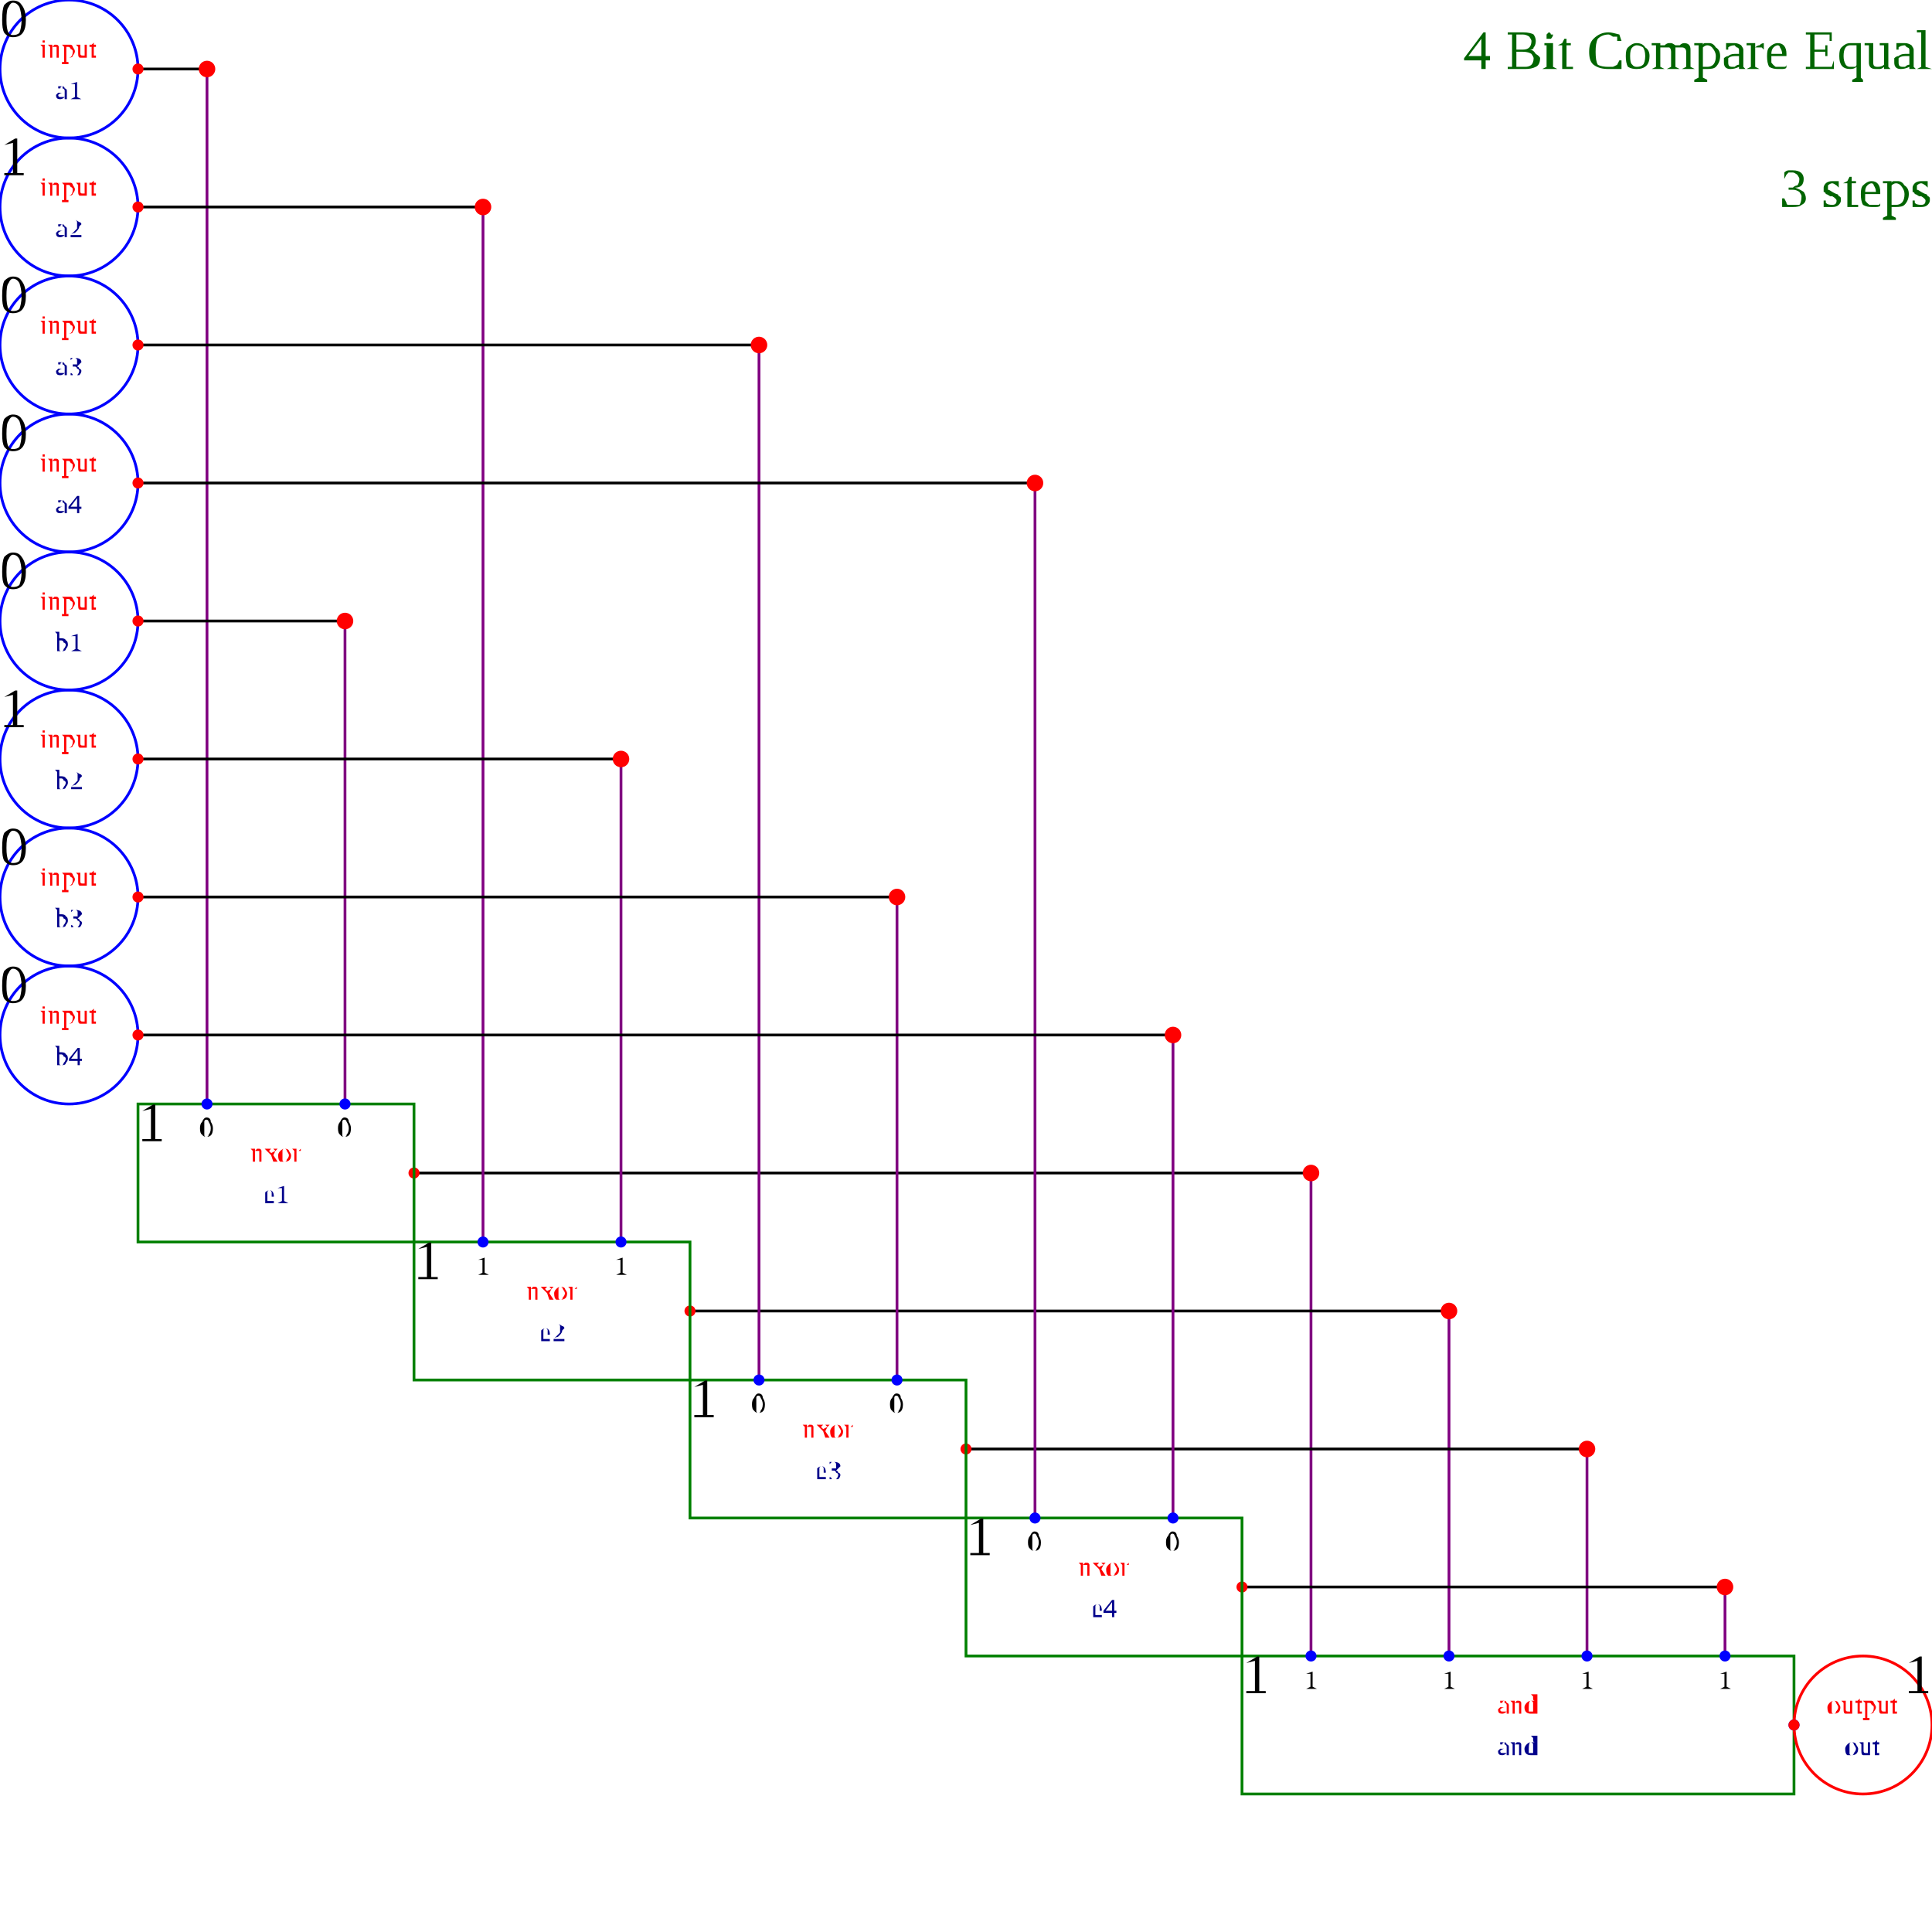
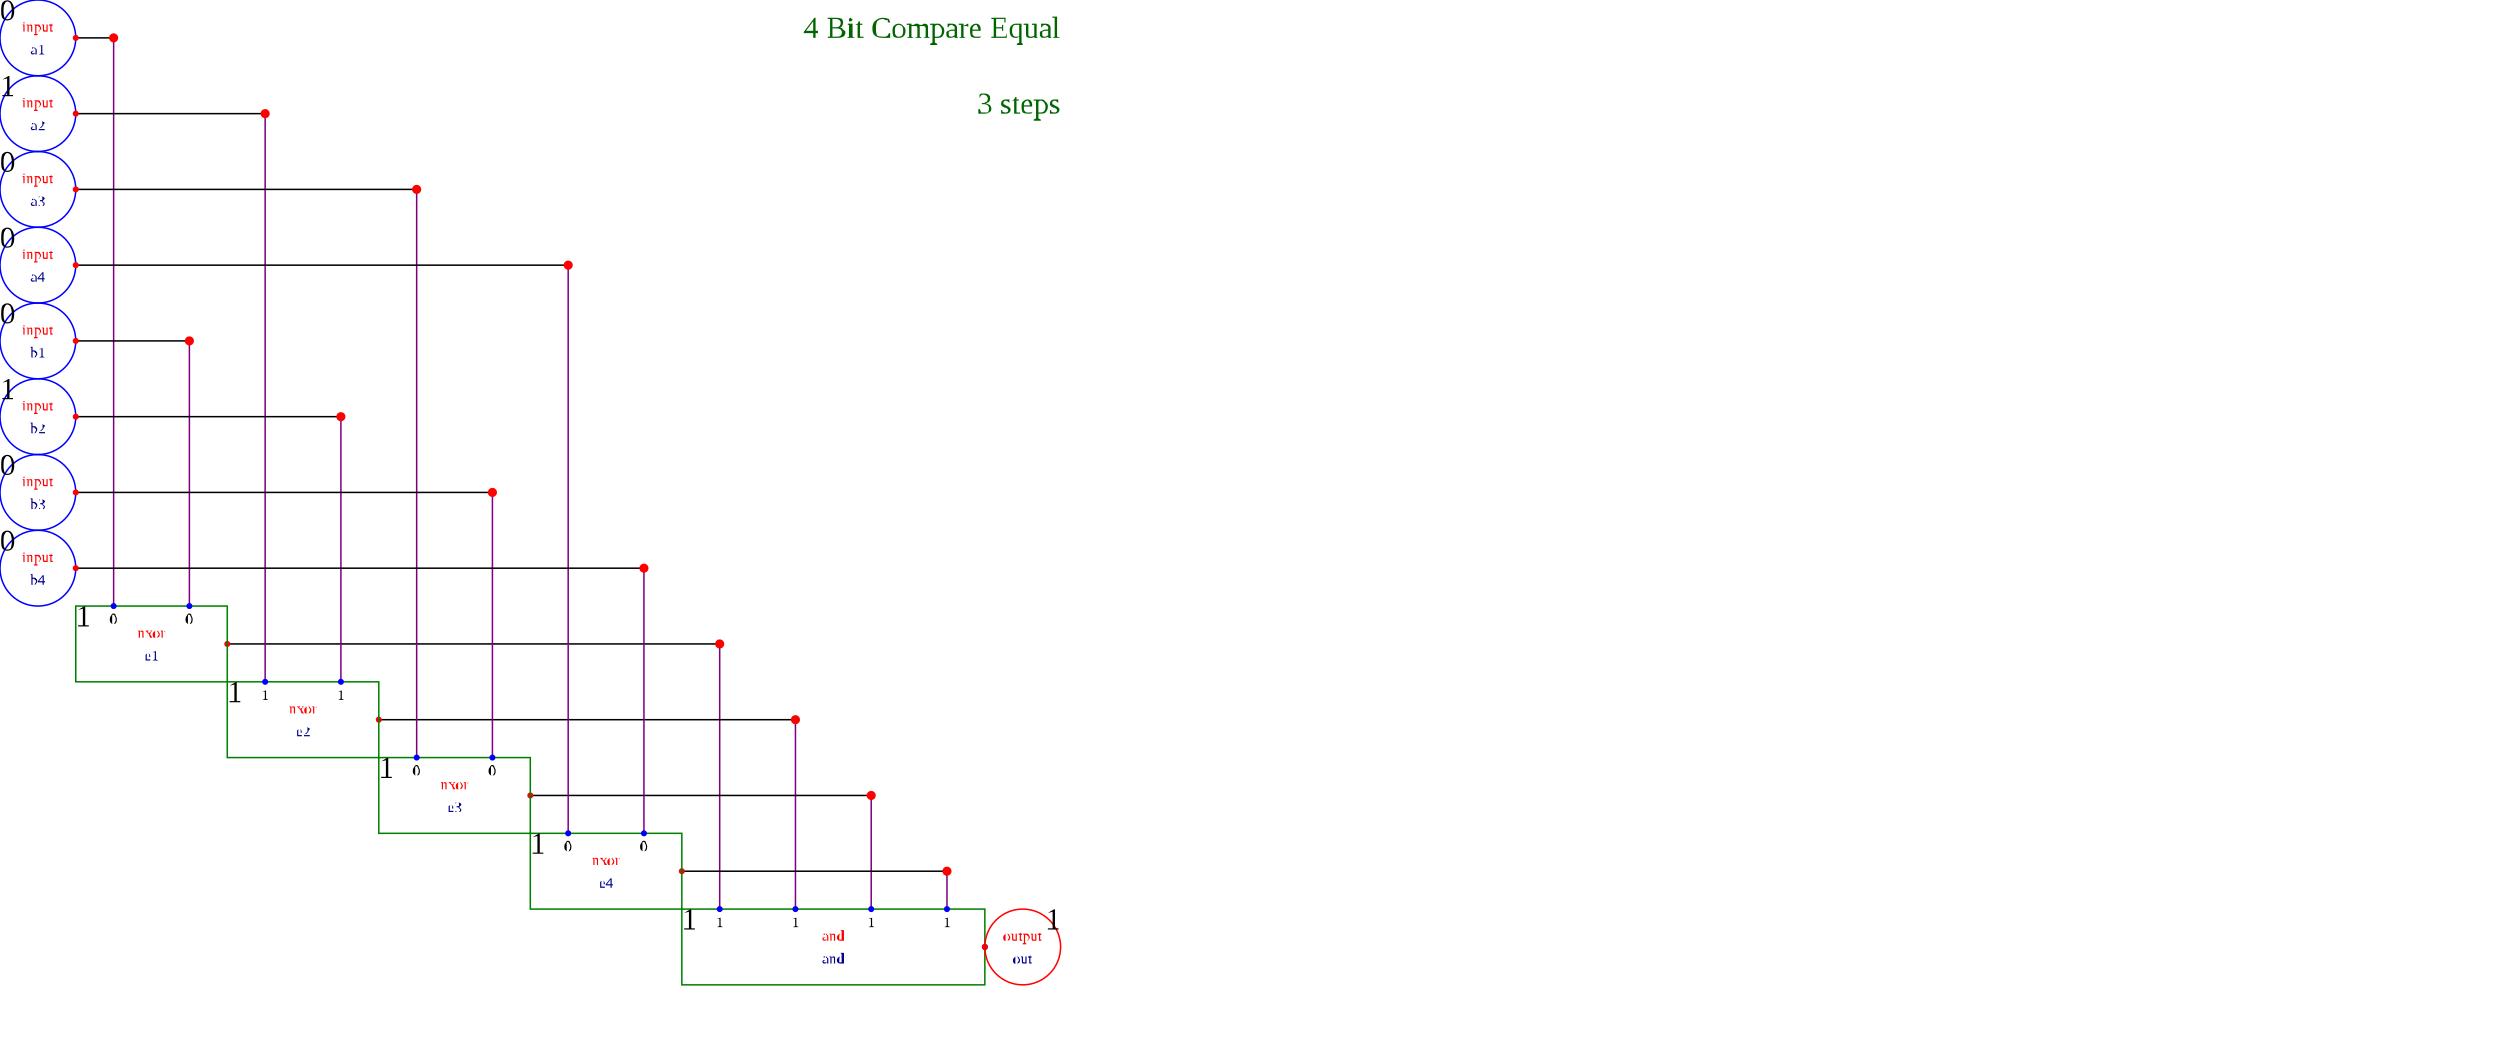
- <svg xmlns="http://www.w3.org/2000/svg" height="100%" viewBox="0 0 14 14" width="100%">
+ <svg xmlns="http://www.w3.org/2000/svg" height="100%" viewBox="0 0 33 14" width="100%">
  <text fill="darkGreen" font-size="0.4" stroke-width="0.04" text-anchor="end" x="14" y="0.5">4 Bit Compare Equal</text>
  <text fill="darkGreen" font-size="0.4" stroke-width="0.04" text-anchor="end" x="14" y="1.5">3 steps</text>
  <circle cx="0.5" cy="0.5" fill="transparent" font-size="0.2" r="0.5" stroke="blue" stroke-width="0.02" />
  <text dominant-baseline="hanging" fill="black" font-size="0.4" stroke-width="0.04" text-anchor="start" x="0" y="0">0</text>
  <text dominant-baseline="auto" fill="red" font-size="0.2" stroke-width="0.02" text-anchor="middle" x="0.5" y="0.417">input</text>
  <text dominant-baseline="hanging" fill="darkblue" font-size="0.2" stroke-width="0.02" text-anchor="middle" x="0.5" y="0.583">a1</text>
  <circle cx="0.5" cy="1.5" fill="transparent" font-size="0.2" r="0.5" stroke="blue" stroke-width="0.02" />
  <text dominant-baseline="hanging" fill="black" font-size="0.4" stroke-width="0.04" text-anchor="start" x="0" y="1">1</text>
  <text dominant-baseline="auto" fill="red" font-size="0.2" stroke-width="0.02" text-anchor="middle" x="0.5" y="1.417">input</text>
  <text dominant-baseline="hanging" fill="darkblue" font-size="0.2" stroke-width="0.02" text-anchor="middle" x="0.5" y="1.583">a2</text>
  <circle cx="0.5" cy="2.5" fill="transparent" font-size="0.2" r="0.5" stroke="blue" stroke-width="0.02" />
  <text dominant-baseline="hanging" fill="black" font-size="0.4" stroke-width="0.04" text-anchor="start" x="0" y="2">0</text>
  <text dominant-baseline="auto" fill="red" font-size="0.2" stroke-width="0.02" text-anchor="middle" x="0.5" y="2.417">input</text>
  <text dominant-baseline="hanging" fill="darkblue" font-size="0.2" stroke-width="0.02" text-anchor="middle" x="0.5" y="2.583">a3</text>
  <circle cx="0.5" cy="3.5" fill="transparent" font-size="0.2" r="0.5" stroke="blue" stroke-width="0.02" />
  <text dominant-baseline="hanging" fill="black" font-size="0.4" stroke-width="0.04" text-anchor="start" x="0" y="3">0</text>
  <text dominant-baseline="auto" fill="red" font-size="0.2" stroke-width="0.02" text-anchor="middle" x="0.5" y="3.417">input</text>
  <text dominant-baseline="hanging" fill="darkblue" font-size="0.2" stroke-width="0.02" text-anchor="middle" x="0.5" y="3.583">a4</text>
  <rect fill="transparent" font-size="0.2" height="1" stroke="green" stroke-width="0.02" width="4" x="9" y="12" />
  <text dominant-baseline="hanging" fill="black" font-size="0.4" stroke-width="0.04" text-anchor="start" x="9" y="12">1</text>
  <text dominant-baseline="auto" fill="red" font-size="0.2" stroke-width="0.02" text-anchor="middle" x="11" y="12.417">and</text>
  <text dominant-baseline="hanging" fill="darkblue" font-size="0.2" stroke-width="0.02" text-anchor="middle" x="11" y="12.583">and</text>
  <line font-size="0.2" stroke="black" stroke-width="0.02" x1="3" x2="9.5" y1="8.5" y2="8.5" />
  <line font-size="0.2" stroke="purple" stroke-width="0.02" x1="9.5" x2="9.5" y1="8.5" y2="12" />
  <circle cx="9.5" cy="8.5" fill="red" font-size="0.2" r="0.06" stroke-width="0.02" />
  <circle cx="9.5" cy="12" fill="blue" font-size="0.2" r="0.04" stroke-width="0.02" />
  <circle cx="3" cy="8.5" fill="red" font-size="0.2" r="0.04" stroke-width="0.02" />
  <text dominant-baseline="hanging" fill="black" font-size="0.2" stroke-width="0.02" text-anchor="middle" x="9.5" y="12.1">1</text>
  <line font-size="0.2" stroke="black" stroke-width="0.02" x1="5" x2="10.5" y1="9.5" y2="9.5" />
  <line font-size="0.2" stroke="purple" stroke-width="0.02" x1="10.5" x2="10.5" y1="9.5" y2="12" />
  <circle cx="10.5" cy="9.5" fill="red" font-size="0.2" r="0.06" stroke-width="0.02" />
  <circle cx="10.5" cy="12" fill="blue" font-size="0.2" r="0.04" stroke-width="0.02" />
  <circle cx="5" cy="9.5" fill="red" font-size="0.2" r="0.04" stroke-width="0.02" />
  <text dominant-baseline="hanging" fill="black" font-size="0.2" stroke-width="0.02" text-anchor="middle" x="10.5" y="12.1">1</text>
  <line font-size="0.2" stroke="black" stroke-width="0.02" x1="7" x2="11.5" y1="10.5" y2="10.5" />
  <line font-size="0.2" stroke="purple" stroke-width="0.02" x1="11.5" x2="11.5" y1="10.5" y2="12" />
  <circle cx="11.5" cy="10.5" fill="red" font-size="0.2" r="0.06" stroke-width="0.02" />
  <circle cx="11.5" cy="12" fill="blue" font-size="0.2" r="0.04" stroke-width="0.02" />
  <circle cx="7" cy="10.5" fill="red" font-size="0.2" r="0.04" stroke-width="0.02" />
  <text dominant-baseline="hanging" fill="black" font-size="0.2" stroke-width="0.02" text-anchor="middle" x="11.5" y="12.1">1</text>
  <line font-size="0.2" stroke="black" stroke-width="0.02" x1="9" x2="12.5" y1="11.5" y2="11.5" />
  <line font-size="0.2" stroke="purple" stroke-width="0.02" x1="12.5" x2="12.5" y1="11.5" y2="12" />
  <circle cx="12.5" cy="11.5" fill="red" font-size="0.2" r="0.06" stroke-width="0.02" />
  <circle cx="12.5" cy="12" fill="blue" font-size="0.2" r="0.04" stroke-width="0.02" />
  <circle cx="9" cy="11.5" fill="red" font-size="0.2" r="0.04" stroke-width="0.02" />
  <text dominant-baseline="hanging" fill="black" font-size="0.2" stroke-width="0.02" text-anchor="middle" x="12.5" y="12.1">1</text>
  <circle cx="0.5" cy="4.5" fill="transparent" font-size="0.2" r="0.5" stroke="blue" stroke-width="0.02" />
  <text dominant-baseline="hanging" fill="black" font-size="0.4" stroke-width="0.04" text-anchor="start" x="0" y="4">0</text>
  <text dominant-baseline="auto" fill="red" font-size="0.2" stroke-width="0.02" text-anchor="middle" x="0.5" y="4.417">input</text>
  <text dominant-baseline="hanging" fill="darkblue" font-size="0.2" stroke-width="0.02" text-anchor="middle" x="0.5" y="4.583">b1</text>
  <circle cx="0.5" cy="5.5" fill="transparent" font-size="0.2" r="0.5" stroke="blue" stroke-width="0.02" />
  <text dominant-baseline="hanging" fill="black" font-size="0.4" stroke-width="0.04" text-anchor="start" x="0" y="5">1</text>
  <text dominant-baseline="auto" fill="red" font-size="0.2" stroke-width="0.02" text-anchor="middle" x="0.5" y="5.417">input</text>
  <text dominant-baseline="hanging" fill="darkblue" font-size="0.2" stroke-width="0.02" text-anchor="middle" x="0.5" y="5.583">b2</text>
  <circle cx="0.5" cy="6.5" fill="transparent" font-size="0.2" r="0.5" stroke="blue" stroke-width="0.02" />
  <text dominant-baseline="hanging" fill="black" font-size="0.4" stroke-width="0.04" text-anchor="start" x="0" y="6">0</text>
  <text dominant-baseline="auto" fill="red" font-size="0.2" stroke-width="0.02" text-anchor="middle" x="0.5" y="6.417">input</text>
  <text dominant-baseline="hanging" fill="darkblue" font-size="0.2" stroke-width="0.02" text-anchor="middle" x="0.5" y="6.583">b3</text>
  <circle cx="0.5" cy="7.5" fill="transparent" font-size="0.2" r="0.5" stroke="blue" stroke-width="0.02" />
  <text dominant-baseline="hanging" fill="black" font-size="0.4" stroke-width="0.04" text-anchor="start" x="0" y="7">0</text>
  <text dominant-baseline="auto" fill="red" font-size="0.2" stroke-width="0.02" text-anchor="middle" x="0.5" y="7.417">input</text>
  <text dominant-baseline="hanging" fill="darkblue" font-size="0.2" stroke-width="0.02" text-anchor="middle" x="0.5" y="7.583">b4</text>
  <rect fill="transparent" font-size="0.2" height="1" stroke="green" stroke-width="0.02" width="2" x="1" y="8" />
  <text dominant-baseline="hanging" fill="black" font-size="0.4" stroke-width="0.04" text-anchor="start" x="1" y="8">1</text>
  <text dominant-baseline="auto" fill="red" font-size="0.2" stroke-width="0.02" text-anchor="middle" x="2" y="8.417">nxor</text>
  <text dominant-baseline="hanging" fill="darkblue" font-size="0.2" stroke-width="0.02" text-anchor="middle" x="2" y="8.583">e1</text>
  <line font-size="0.2" stroke="black" stroke-width="0.02" x1="1" x2="1.5" y1="0.5" y2="0.5" />
  <line font-size="0.2" stroke="purple" stroke-width="0.02" x1="1.5" x2="1.5" y1="0.5" y2="8" />
  <circle cx="1.5" cy="0.5" fill="red" font-size="0.2" r="0.06" stroke-width="0.02" />
  <circle cx="1.5" cy="8" fill="blue" font-size="0.2" r="0.04" stroke-width="0.02" />
  <circle cx="1" cy="0.5" fill="red" font-size="0.2" r="0.04" stroke-width="0.02" />
  <text dominant-baseline="hanging" fill="black" font-size="0.2" stroke-width="0.02" text-anchor="middle" x="1.5" y="8.1">0</text>
  <line font-size="0.2" stroke="black" stroke-width="0.02" x1="1" x2="2.5" y1="4.5" y2="4.5" />
  <line font-size="0.2" stroke="purple" stroke-width="0.02" x1="2.5" x2="2.5" y1="4.5" y2="8" />
  <circle cx="2.5" cy="4.5" fill="red" font-size="0.2" r="0.06" stroke-width="0.02" />
  <circle cx="2.5" cy="8" fill="blue" font-size="0.2" r="0.04" stroke-width="0.02" />
  <circle cx="1" cy="4.5" fill="red" font-size="0.2" r="0.04" stroke-width="0.02" />
  <text dominant-baseline="hanging" fill="black" font-size="0.2" stroke-width="0.02" text-anchor="middle" x="2.5" y="8.1">0</text>
  <rect fill="transparent" font-size="0.2" height="1" stroke="green" stroke-width="0.02" width="2" x="3" y="9" />
  <text dominant-baseline="hanging" fill="black" font-size="0.4" stroke-width="0.04" text-anchor="start" x="3" y="9">1</text>
  <text dominant-baseline="auto" fill="red" font-size="0.2" stroke-width="0.02" text-anchor="middle" x="4" y="9.417">nxor</text>
  <text dominant-baseline="hanging" fill="darkblue" font-size="0.2" stroke-width="0.02" text-anchor="middle" x="4" y="9.583">e2</text>
  <line font-size="0.2" stroke="black" stroke-width="0.02" x1="1" x2="3.5" y1="1.5" y2="1.5" />
  <line font-size="0.2" stroke="purple" stroke-width="0.02" x1="3.5" x2="3.5" y1="1.5" y2="9" />
  <circle cx="3.5" cy="1.5" fill="red" font-size="0.2" r="0.06" stroke-width="0.02" />
  <circle cx="3.5" cy="9" fill="blue" font-size="0.2" r="0.04" stroke-width="0.02" />
  <circle cx="1" cy="1.5" fill="red" font-size="0.2" r="0.04" stroke-width="0.02" />
  <text dominant-baseline="hanging" fill="black" font-size="0.2" stroke-width="0.02" text-anchor="middle" x="3.5" y="9.1">1</text>
  <line font-size="0.2" stroke="black" stroke-width="0.02" x1="1" x2="4.5" y1="5.5" y2="5.5" />
  <line font-size="0.2" stroke="purple" stroke-width="0.02" x1="4.5" x2="4.5" y1="5.5" y2="9" />
  <circle cx="4.5" cy="5.5" fill="red" font-size="0.2" r="0.06" stroke-width="0.02" />
  <circle cx="4.5" cy="9" fill="blue" font-size="0.2" r="0.04" stroke-width="0.02" />
  <circle cx="1" cy="5.5" fill="red" font-size="0.2" r="0.04" stroke-width="0.02" />
  <text dominant-baseline="hanging" fill="black" font-size="0.2" stroke-width="0.02" text-anchor="middle" x="4.5" y="9.1">1</text>
  <rect fill="transparent" font-size="0.2" height="1" stroke="green" stroke-width="0.02" width="2" x="5" y="10" />
  <text dominant-baseline="hanging" fill="black" font-size="0.4" stroke-width="0.04" text-anchor="start" x="5" y="10">1</text>
  <text dominant-baseline="auto" fill="red" font-size="0.2" stroke-width="0.02" text-anchor="middle" x="6" y="10.417">nxor</text>
  <text dominant-baseline="hanging" fill="darkblue" font-size="0.2" stroke-width="0.02" text-anchor="middle" x="6" y="10.583">e3</text>
  <line font-size="0.2" stroke="black" stroke-width="0.02" x1="1" x2="5.5" y1="2.5" y2="2.5" />
  <line font-size="0.2" stroke="purple" stroke-width="0.02" x1="5.5" x2="5.5" y1="2.5" y2="10" />
  <circle cx="5.5" cy="2.5" fill="red" font-size="0.2" r="0.06" stroke-width="0.02" />
  <circle cx="5.5" cy="10" fill="blue" font-size="0.2" r="0.04" stroke-width="0.02" />
  <circle cx="1" cy="2.5" fill="red" font-size="0.2" r="0.04" stroke-width="0.02" />
  <text dominant-baseline="hanging" fill="black" font-size="0.2" stroke-width="0.02" text-anchor="middle" x="5.5" y="10.1">0</text>
  <line font-size="0.2" stroke="black" stroke-width="0.02" x1="1" x2="6.5" y1="6.5" y2="6.5" />
  <line font-size="0.2" stroke="purple" stroke-width="0.02" x1="6.5" x2="6.5" y1="6.5" y2="10" />
  <circle cx="6.5" cy="6.5" fill="red" font-size="0.2" r="0.06" stroke-width="0.02" />
  <circle cx="6.5" cy="10" fill="blue" font-size="0.2" r="0.04" stroke-width="0.02" />
  <circle cx="1" cy="6.5" fill="red" font-size="0.2" r="0.04" stroke-width="0.02" />
  <text dominant-baseline="hanging" fill="black" font-size="0.2" stroke-width="0.02" text-anchor="middle" x="6.5" y="10.1">0</text>
  <rect fill="transparent" font-size="0.2" height="1" stroke="green" stroke-width="0.02" width="2" x="7" y="11" />
  <text dominant-baseline="hanging" fill="black" font-size="0.4" stroke-width="0.04" text-anchor="start" x="7" y="11">1</text>
  <text dominant-baseline="auto" fill="red" font-size="0.2" stroke-width="0.02" text-anchor="middle" x="8" y="11.417">nxor</text>
  <text dominant-baseline="hanging" fill="darkblue" font-size="0.2" stroke-width="0.02" text-anchor="middle" x="8" y="11.583">e4</text>
  <line font-size="0.2" stroke="black" stroke-width="0.02" x1="1" x2="7.5" y1="3.5" y2="3.5" />
  <line font-size="0.2" stroke="purple" stroke-width="0.02" x1="7.5" x2="7.5" y1="3.5" y2="11" />
  <circle cx="7.5" cy="3.5" fill="red" font-size="0.2" r="0.06" stroke-width="0.02" />
  <circle cx="7.5" cy="11" fill="blue" font-size="0.2" r="0.04" stroke-width="0.02" />
  <circle cx="1" cy="3.5" fill="red" font-size="0.2" r="0.04" stroke-width="0.02" />
  <text dominant-baseline="hanging" fill="black" font-size="0.2" stroke-width="0.02" text-anchor="middle" x="7.5" y="11.1">0</text>
  <line font-size="0.2" stroke="black" stroke-width="0.02" x1="1" x2="8.5" y1="7.5" y2="7.5" />
  <line font-size="0.2" stroke="purple" stroke-width="0.02" x1="8.5" x2="8.5" y1="7.5" y2="11" />
  <circle cx="8.5" cy="7.5" fill="red" font-size="0.2" r="0.06" stroke-width="0.02" />
  <circle cx="8.5" cy="11" fill="blue" font-size="0.2" r="0.04" stroke-width="0.02" />
  <circle cx="1" cy="7.5" fill="red" font-size="0.2" r="0.04" stroke-width="0.02" />
  <text dominant-baseline="hanging" fill="black" font-size="0.2" stroke-width="0.02" text-anchor="middle" x="8.5" y="11.1">0</text>
  <circle cx="13.5" cy="12.5" fill="transparent" font-size="0.2" r="0.5" stroke="red" stroke-width="0.02" />
  <text dominant-baseline="hanging" fill="black" font-size="0.4" stroke-width="0.04" text-anchor="end" x="14" y="12">1</text>
  <text dominant-baseline="auto" fill="red" font-size="0.2" stroke-width="0.02" text-anchor="middle" x="13.5" y="12.417">output</text>
  <text dominant-baseline="hanging" fill="darkblue" font-size="0.2" stroke-width="0.02" text-anchor="middle" x="13.5" y="12.583">out</text>
  <line font-size="0.2" stroke="black" stroke-width="0.02" x1="13" x2="13" y1="12.5" y2="12.5" />
  <circle cx="13" cy="12.5" fill="blue" font-size="0.2" r="0.04" stroke-width="0.02" />
  <circle cx="13" cy="12.5" fill="red" font-size="0.2" r="0.04" stroke-width="0.02" />
</svg>
